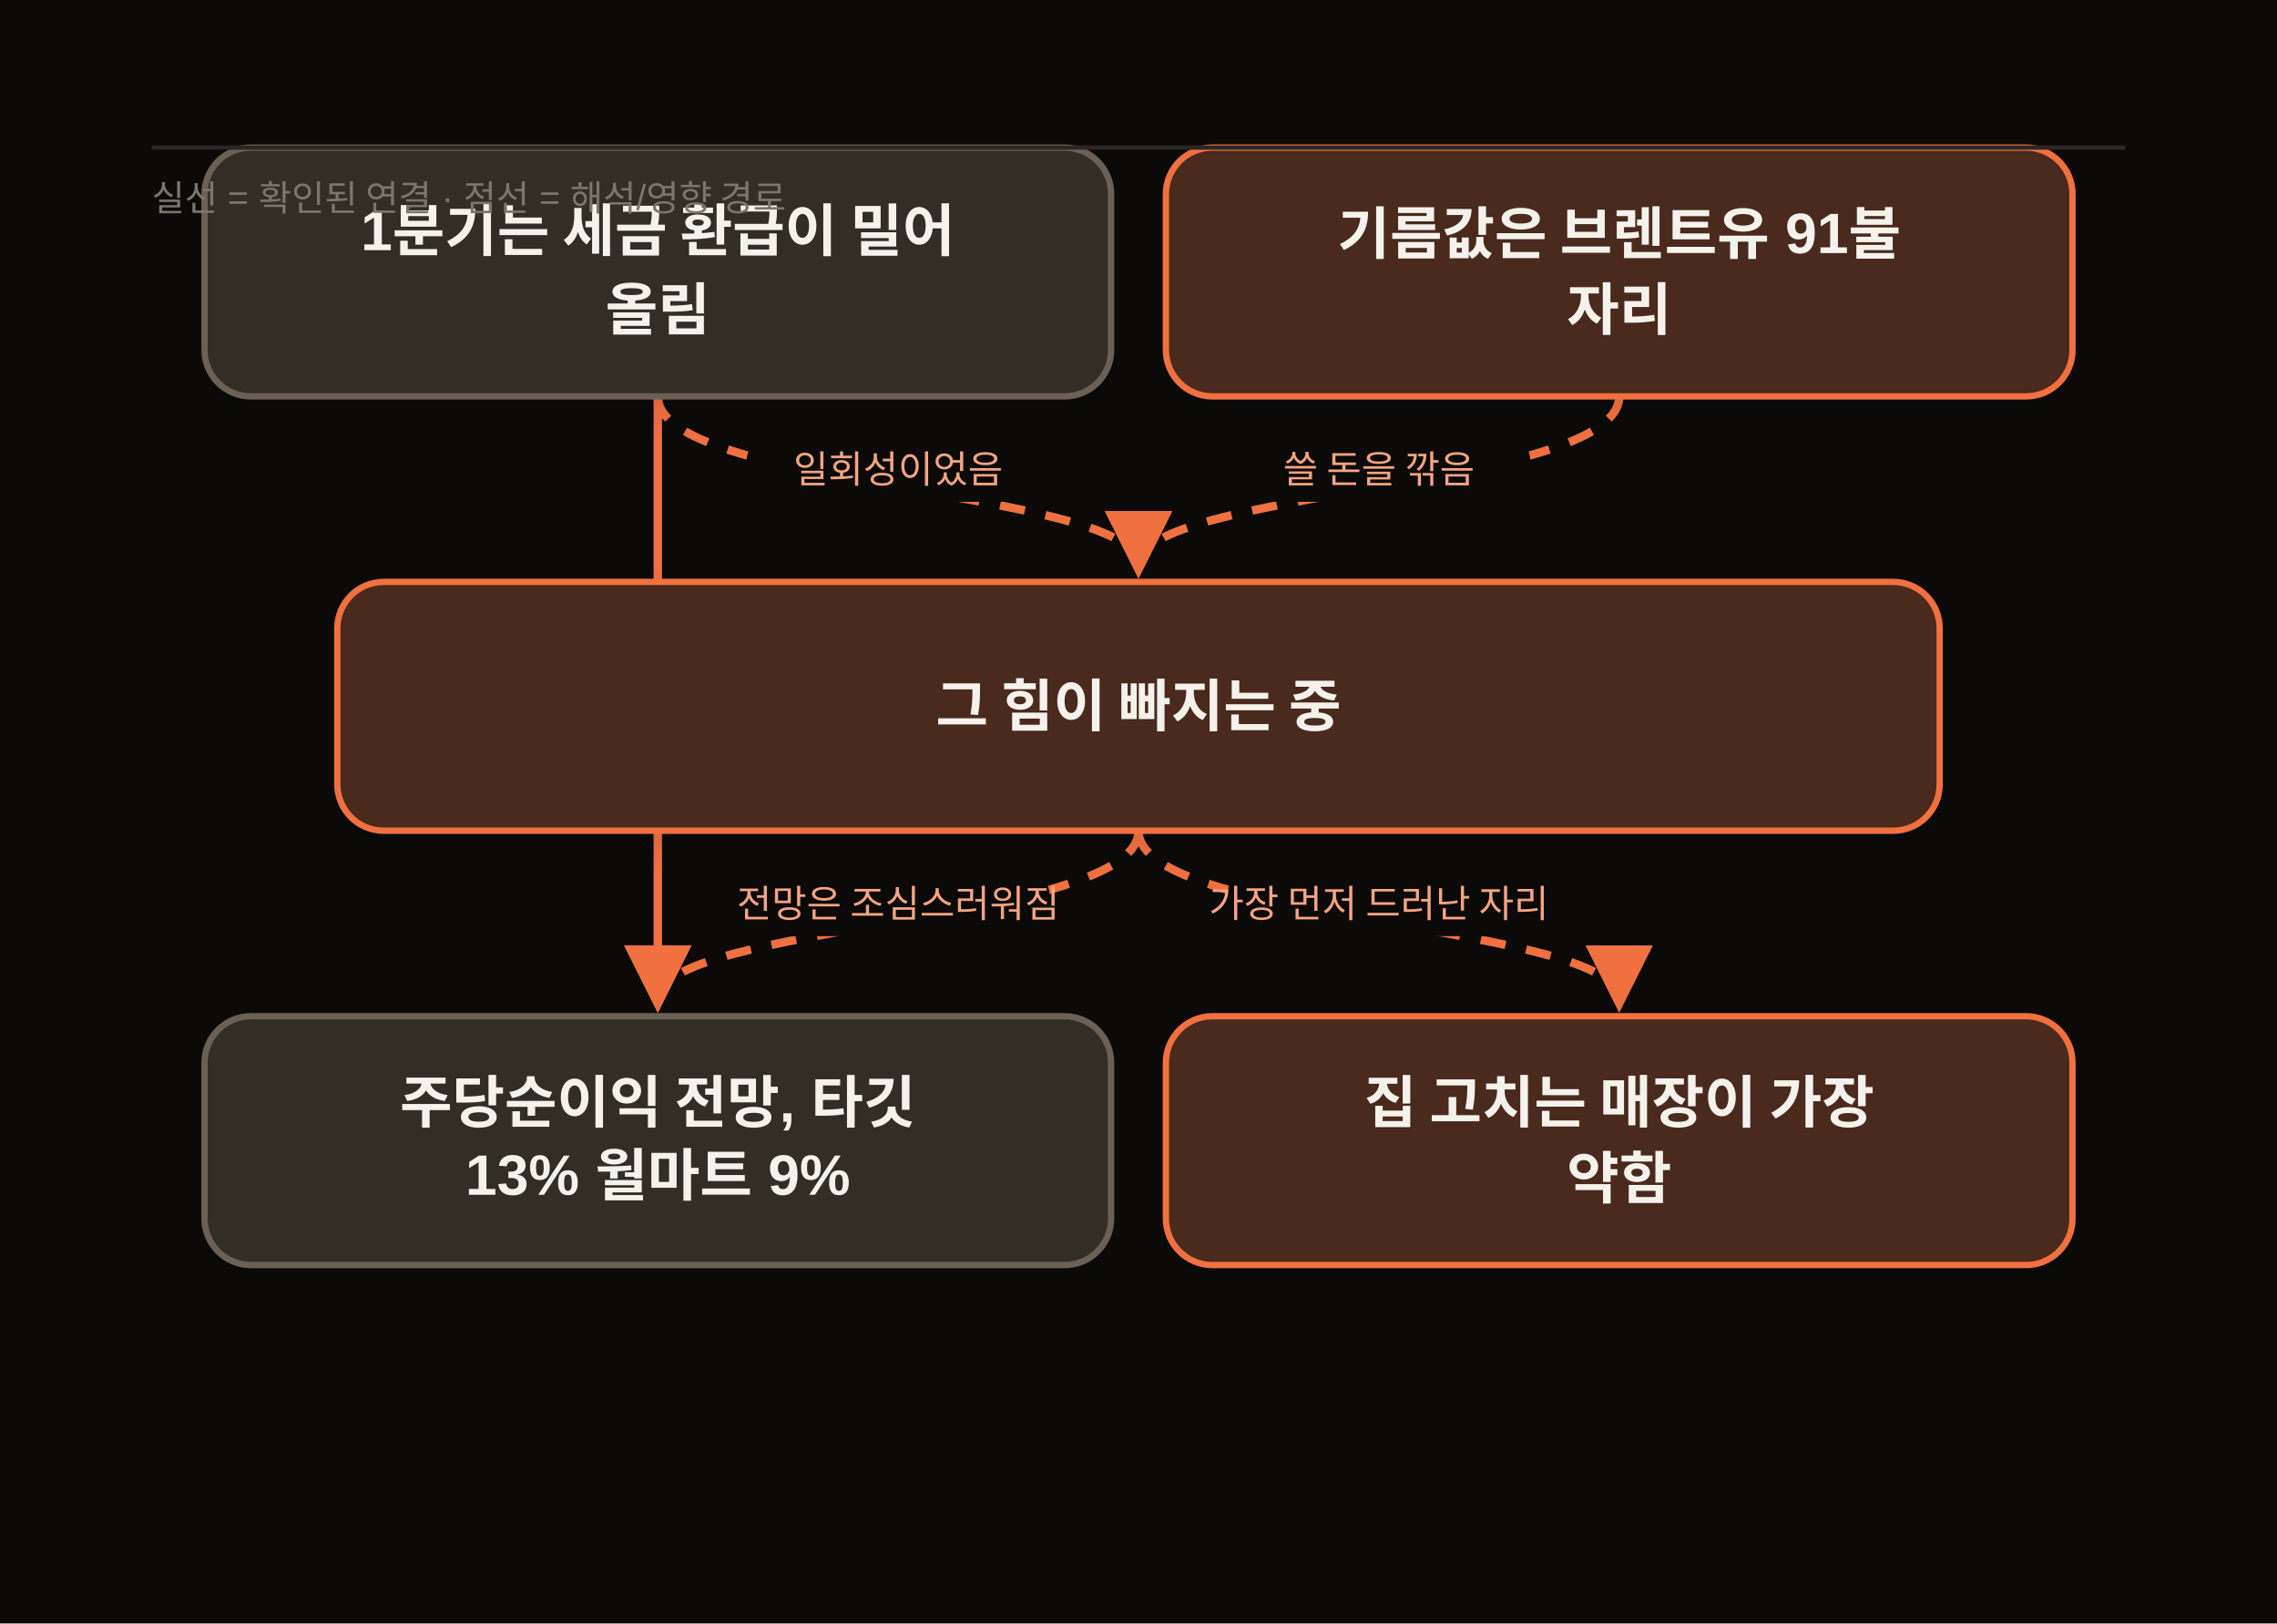
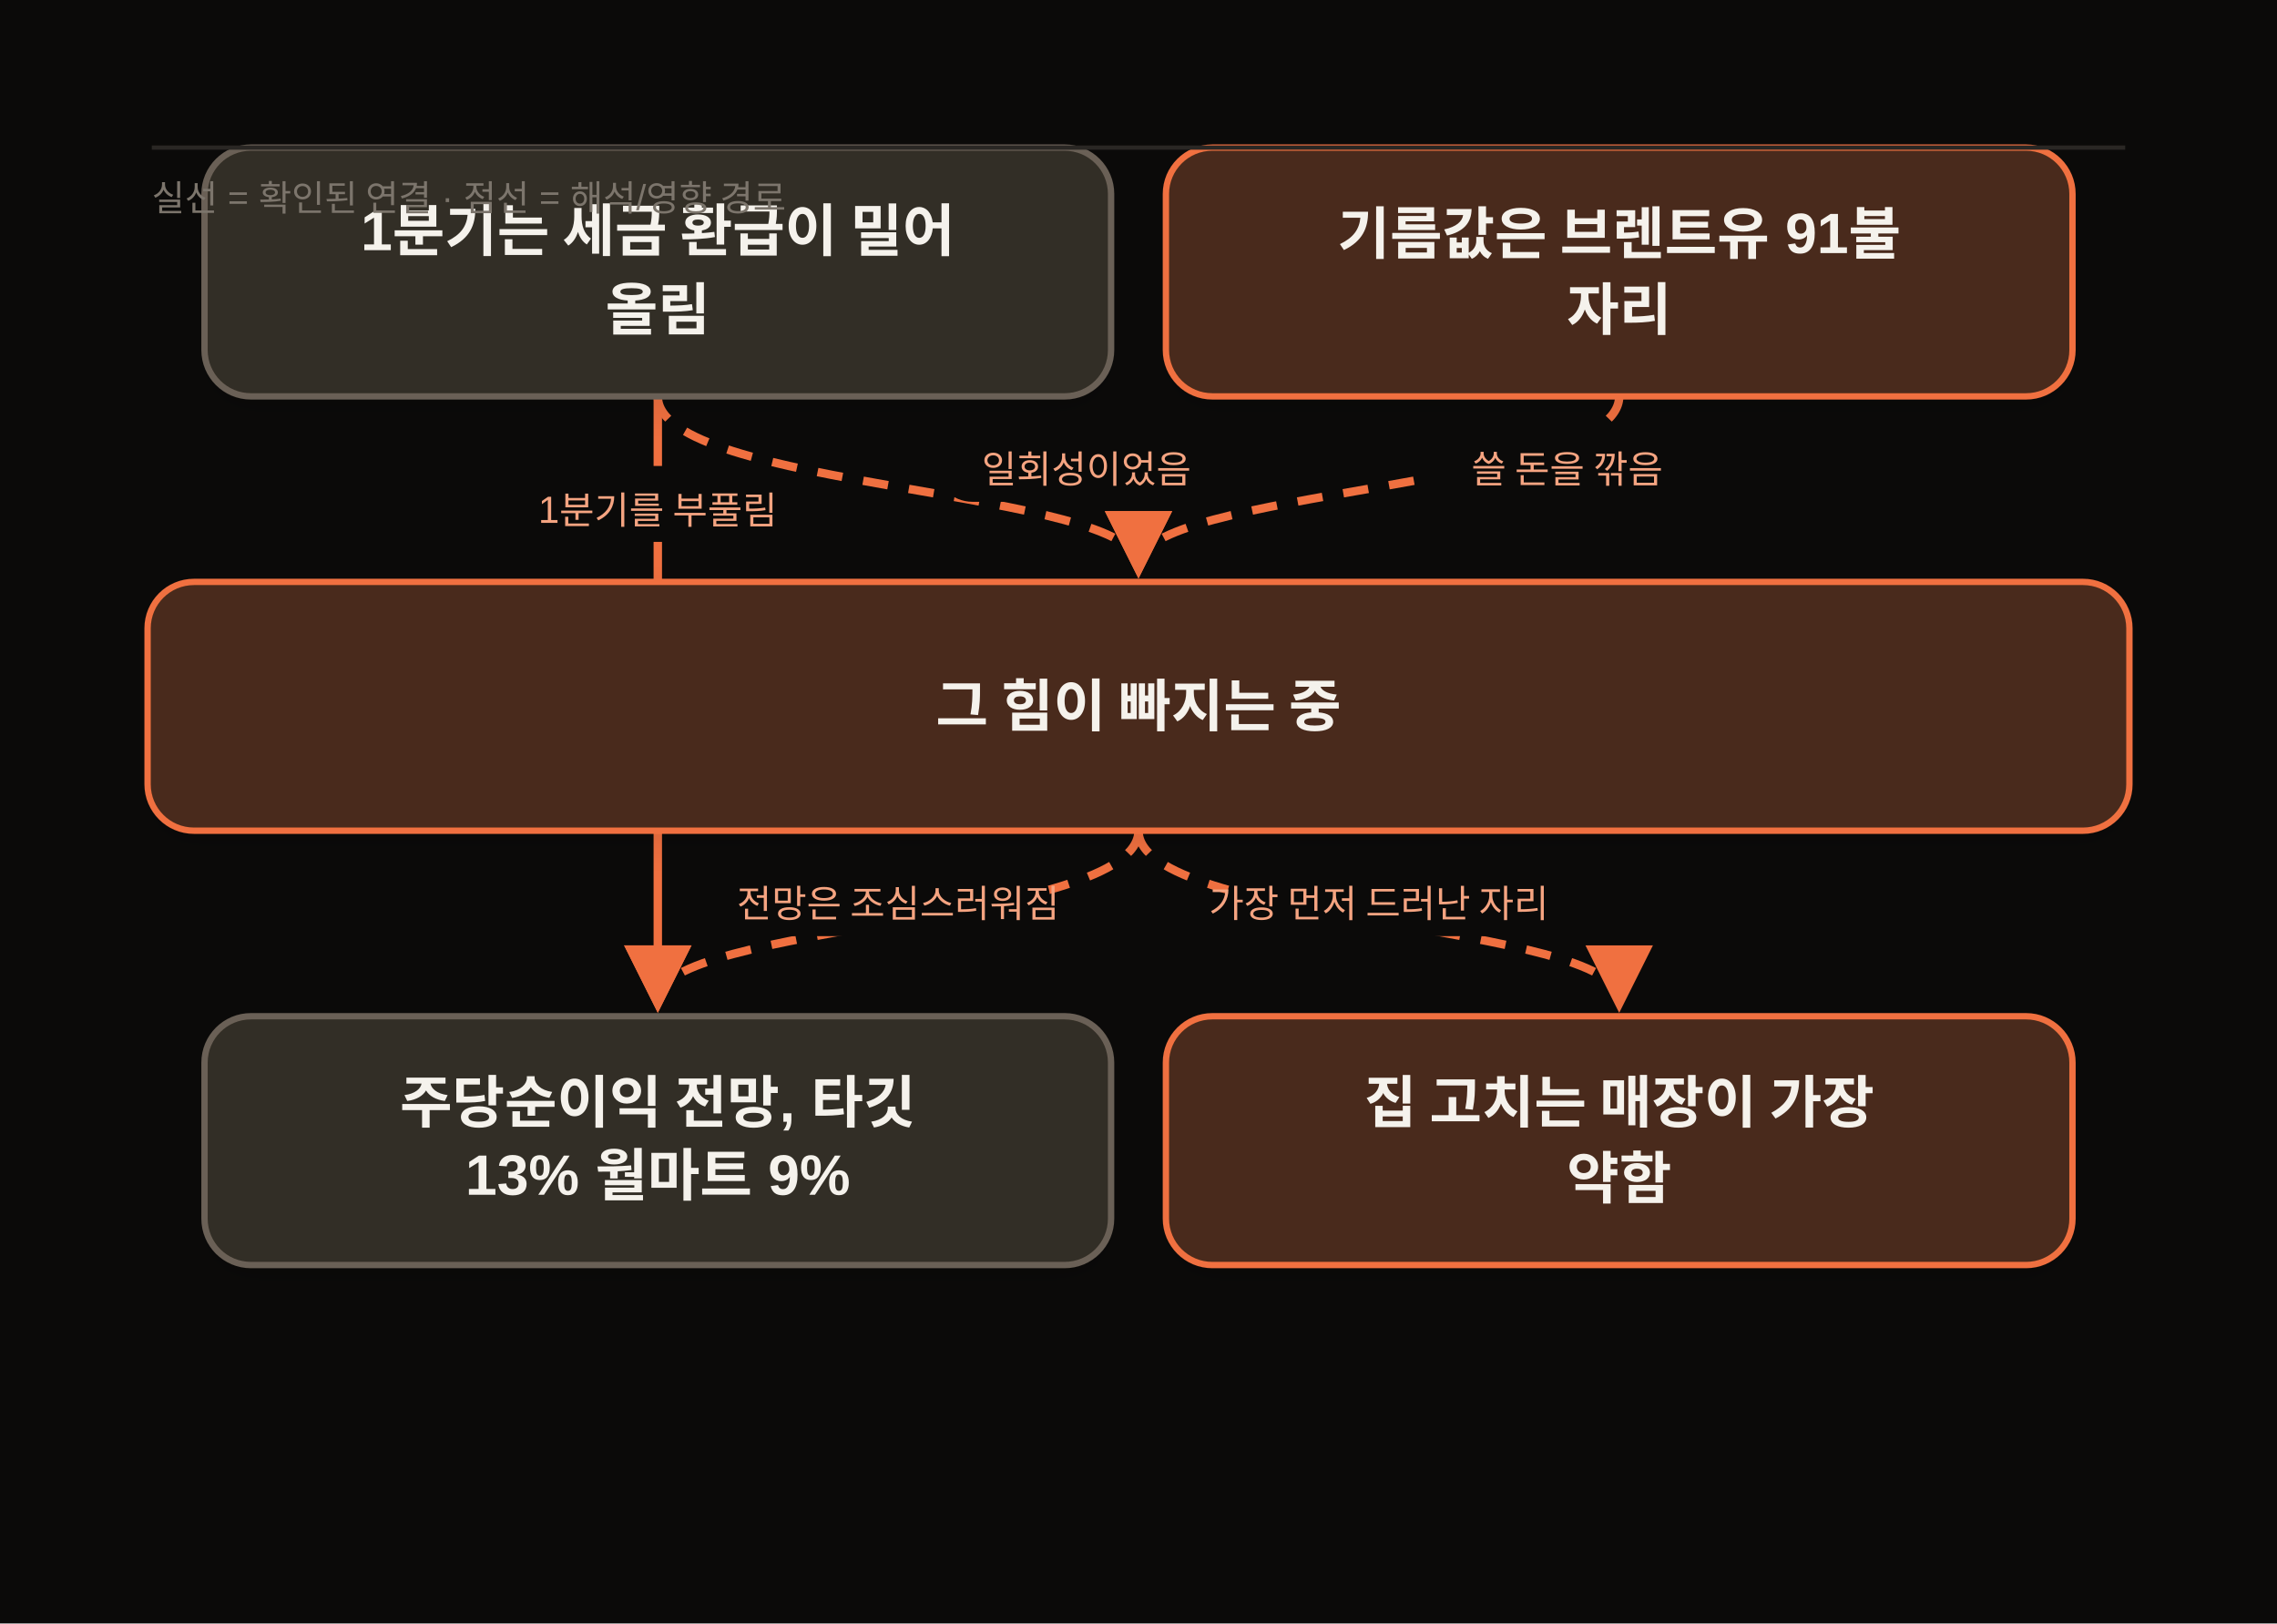
<svg xmlns="http://www.w3.org/2000/svg" width="1080" height="770" viewBox="0 0 1080 770" class="morning-diagram" data-motion-orientation="LR" data-motion-steps="5">
  <defs>
    <filter id="shadow" x="-20%" y="-20%" width="140%" height="160%">
      <feDropShadow dx="0" dy="6" stdDeviation="8" flood-color="#111111" flood-opacity=".09" />
    </filter>
    <marker id="arrow" viewBox="0 0 10 10" refX="8" refY="5" markerWidth="8" markerHeight="8" orient="auto-start-reverse">
      <path d="M 0 0 L 10 5 L 0 10 z" fill="#F07040" />
    </marker>
  </defs>
  <rect width="1080" height="770" fill="#0B0A09" />
-   <g class="motion-step motion-edge" data-motion-step="3" style="--motion-delay:3400ms">
+   <g class="motion-step motion-edge" data-motion-step="3" style="--motion-delay:4080ms">
    <path d="M 312.0 188.0 C 312.0 335.0, 312.0 335.0, 312.0 474.0" fill="none" stroke="#F07040" stroke-width="4" marker-end="url(#arrow)" />
-     <rect x="240.0" y="305.0" width="144" height="36" rx="18" fill="#0B0A09" />
-     <text x="312.0" y="332.0" text-anchor="middle" font-family="Apple SD Gothic Neo,Malgun Gothic,Arial,sans-serif" font-size="18" fill="#F5A481">1분기를 부풀림</text>
+     <rect x="240.0" y="221.0" width="144" height="36" rx="18" fill="#0B0A09" />
+     <text x="312.0" y="248.0" text-anchor="middle" font-family="Apple SD Gothic Neo,Malgun Gothic,Arial,sans-serif" font-size="18" fill="#F5A481">1분기를 부풀림</text>
  </g>
  <g class="motion-step motion-edge" data-motion-step="1" style="--motion-delay:1360ms">
    <path d="M 312.0 188.0 C 312.0 232.0, 540.0 232.0, 540.0 268.0" fill="none" stroke="#F07040" stroke-width="4" stroke-dasharray="12 10" marker-end="url(#arrow)" />
-     <rect x="354.0" y="202.0" width="144" height="36" rx="18" fill="#0B0A09" />
-     <text x="426.0" y="229.0" text-anchor="middle" font-family="Apple SD Gothic Neo,Malgun Gothic,Arial,sans-serif" font-size="18" fill="#F5A481">일회성이었음</text>
+     <rect x="443.3" y="202.0" width="144" height="36" rx="18" fill="#0B0A09" />
+     <text x="515.3" y="229.0" text-anchor="middle" font-family="Apple SD Gothic Neo,Malgun Gothic,Arial,sans-serif" font-size="18" fill="#F5A481">일회성이었음</text>
  </g>
-   <g class="motion-step motion-edge" data-motion-step="3" style="--motion-delay:4080ms">
+   <g class="motion-step motion-edge" data-motion-step="3" style="--motion-delay:3400ms">
    <path d="M 540.0 394.0 C 540.0 438.0, 312.0 438.0, 312.0 474.0" fill="none" stroke="#F07040" stroke-width="4" stroke-dasharray="12 10" marker-end="url(#arrow)" />
    <rect x="354.0" y="408.0" width="144" height="36" rx="18" fill="#0B0A09" />
    <text x="426.0" y="435.0" text-anchor="middle" font-family="Apple SD Gothic Neo,Malgun Gothic,Arial,sans-serif" font-size="18" fill="#F5A481">전망은 조심스러워짐</text>
  </g>
  <g class="motion-step motion-edge" data-motion-step="1" style="--motion-delay:2040ms">
    <path d="M 768.0 188.0 C 768.0 232.0, 540.0 232.0, 540.0 268.0" fill="none" stroke="#F07040" stroke-width="4" stroke-dasharray="12 10" marker-end="url(#arrow)" />
-     <rect x="582.0" y="202.0" width="144" height="36" rx="18" fill="#0B0A09" />
-     <text x="654.0" y="229.0" text-anchor="middle" font-family="Apple SD Gothic Neo,Malgun Gothic,Arial,sans-serif" font-size="18" fill="#F5A481">쓸 돈을 깎음</text>
+     <rect x="671.3" y="202.0" width="144" height="36" rx="18" fill="#0B0A09" />
+     <text x="743.3" y="229.0" text-anchor="middle" font-family="Apple SD Gothic Neo,Malgun Gothic,Arial,sans-serif" font-size="18" fill="#F5A481">쓸 돈을 깎음</text>
  </g>
  <g class="motion-step motion-edge" data-motion-step="3" style="--motion-delay:5440ms">
    <path d="M 540.0 394.0 C 540.0 438.0, 768.0 438.0, 768.0 474.0" fill="none" stroke="#F07040" stroke-width="4" stroke-dasharray="12 10" marker-end="url(#arrow)" />
    <rect x="582.0" y="408.0" width="144" height="36" rx="18" fill="#0B0A09" />
    <text x="654.0" y="435.0" text-anchor="middle" font-family="Apple SD Gothic Neo,Malgun Gothic,Arial,sans-serif" font-size="18" fill="#F5A481">가장 먼저 드러난 자리</text>
  </g>
  <g class="motion-step motion-node" data-motion-step="0" style="--motion-delay:0ms;--motion-accent-delay:640ms">
    <rect class="motion-node-shape" x="97.0" y="70.0" width="430.0" height="118.0" rx="22" fill="#332E26" stroke="#6B6156" stroke-width="3" filter="url(#shadow)" />
    <text x="312.0" y="111.0" text-anchor="middle" dominant-baseline="middle" font-family="Apple SD Gothic Neo,Malgun Gothic,Arial,sans-serif" font-size="27" font-weight="700" fill="#F5F2EC">1분기는 세금 환급이 밀어</text>
    <text x="312.0" y="147.0" text-anchor="middle" dominant-baseline="middle" font-family="Apple SD Gothic Neo,Malgun Gothic,Arial,sans-serif" font-size="27" font-weight="700" fill="#F5F2EC">올림</text>
  </g>
  <g class="motion-step motion-node motion-risk" data-motion-step="0" style="--motion-delay:680ms;--motion-accent-delay:1320ms">
    <rect class="motion-node-shape" x="553.0" y="70.0" width="430.0" height="118.0" rx="22" fill="#4A2C1A" stroke="#F07040" stroke-width="3" filter="url(#shadow)" />
    <text x="768.0" y="111.0" text-anchor="middle" dominant-baseline="middle" font-family="Apple SD Gothic Neo,Malgun Gothic,Arial,sans-serif" font-size="27" font-weight="700" fill="#F5F2EC">기름값은 브렌트유 91불</text>
    <text x="768.0" y="147.0" text-anchor="middle" dominant-baseline="middle" font-family="Apple SD Gothic Neo,Malgun Gothic,Arial,sans-serif" font-size="27" font-weight="700" fill="#F5F2EC">자리</text>
  </g>
  <g class="motion-step motion-node motion-risk" data-motion-step="2" style="--motion-delay:2720ms;--motion-accent-delay:3360ms">
-     <rect class="motion-node-shape" x="160.0" y="276.0" width="760.0" height="118.0" rx="22" fill="#4A2C1A" stroke="#F07040" stroke-width="3" filter="url(#shadow)" />
+     <rect class="motion-node-shape" x="70.0" y="276.0" width="940.0" height="118.0" rx="22" fill="#4A2C1A" stroke="#F07040" stroke-width="3" filter="url(#shadow)" />
    <text x="540.0" y="335.0" text-anchor="middle" dominant-baseline="middle" font-family="Apple SD Gothic Neo,Malgun Gothic,Arial,sans-serif" font-size="27" font-weight="700" fill="#F5F2EC">그 힘이 빠지는 중</text>
  </g>
  <g class="motion-step motion-node" data-motion-step="4" style="--motion-delay:4760ms;--motion-accent-delay:5400ms">
    <rect class="motion-node-shape" x="97.0" y="482.0" width="430.0" height="118.0" rx="22" fill="#332E26" stroke="#6B6156" stroke-width="3" filter="url(#shadow)" />
    <text x="312.0" y="523.0" text-anchor="middle" dominant-baseline="middle" font-family="Apple SD Gothic Neo,Malgun Gothic,Arial,sans-serif" font-size="27" font-weight="700" fill="#F5F2EC">주당순이익 전망, 타깃</text>
    <text x="312.0" y="559.0" text-anchor="middle" dominant-baseline="middle" font-family="Apple SD Gothic Neo,Malgun Gothic,Arial,sans-serif" font-size="27" font-weight="700" fill="#F5F2EC">13% 월마트 9%</text>
  </g>
  <g class="motion-step motion-node motion-risk" data-motion-step="4" style="--motion-delay:6120ms;--motion-accent-delay:6760ms">
    <rect class="motion-node-shape" x="553.0" y="482.0" width="430.0" height="118.0" rx="22" fill="#4A2C1A" stroke="#F07040" stroke-width="3" filter="url(#shadow)" />
    <text x="768.0" y="523.0" text-anchor="middle" dominant-baseline="middle" font-family="Apple SD Gothic Neo,Malgun Gothic,Arial,sans-serif" font-size="27" font-weight="700" fill="#F5F2EC">집 고치는 매장이 가장</text>
    <text x="768.0" y="559.0" text-anchor="middle" dominant-baseline="middle" font-family="Apple SD Gothic Neo,Malgun Gothic,Arial,sans-serif" font-size="27" font-weight="700" fill="#F5F2EC">약함</text>
  </g>
  <line x1="72" y1="70.0" x2="1008" y2="70.0" stroke="#2A2724" stroke-width="2" />
  <text x="72" y="100.0" font-family="Apple SD Gothic Neo,Malgun Gothic,Arial,sans-serif" font-size="17" fill="#7C756C">실선 = 확인된 연결 · 점선 = 해석/영향 경로</text>
</svg>
